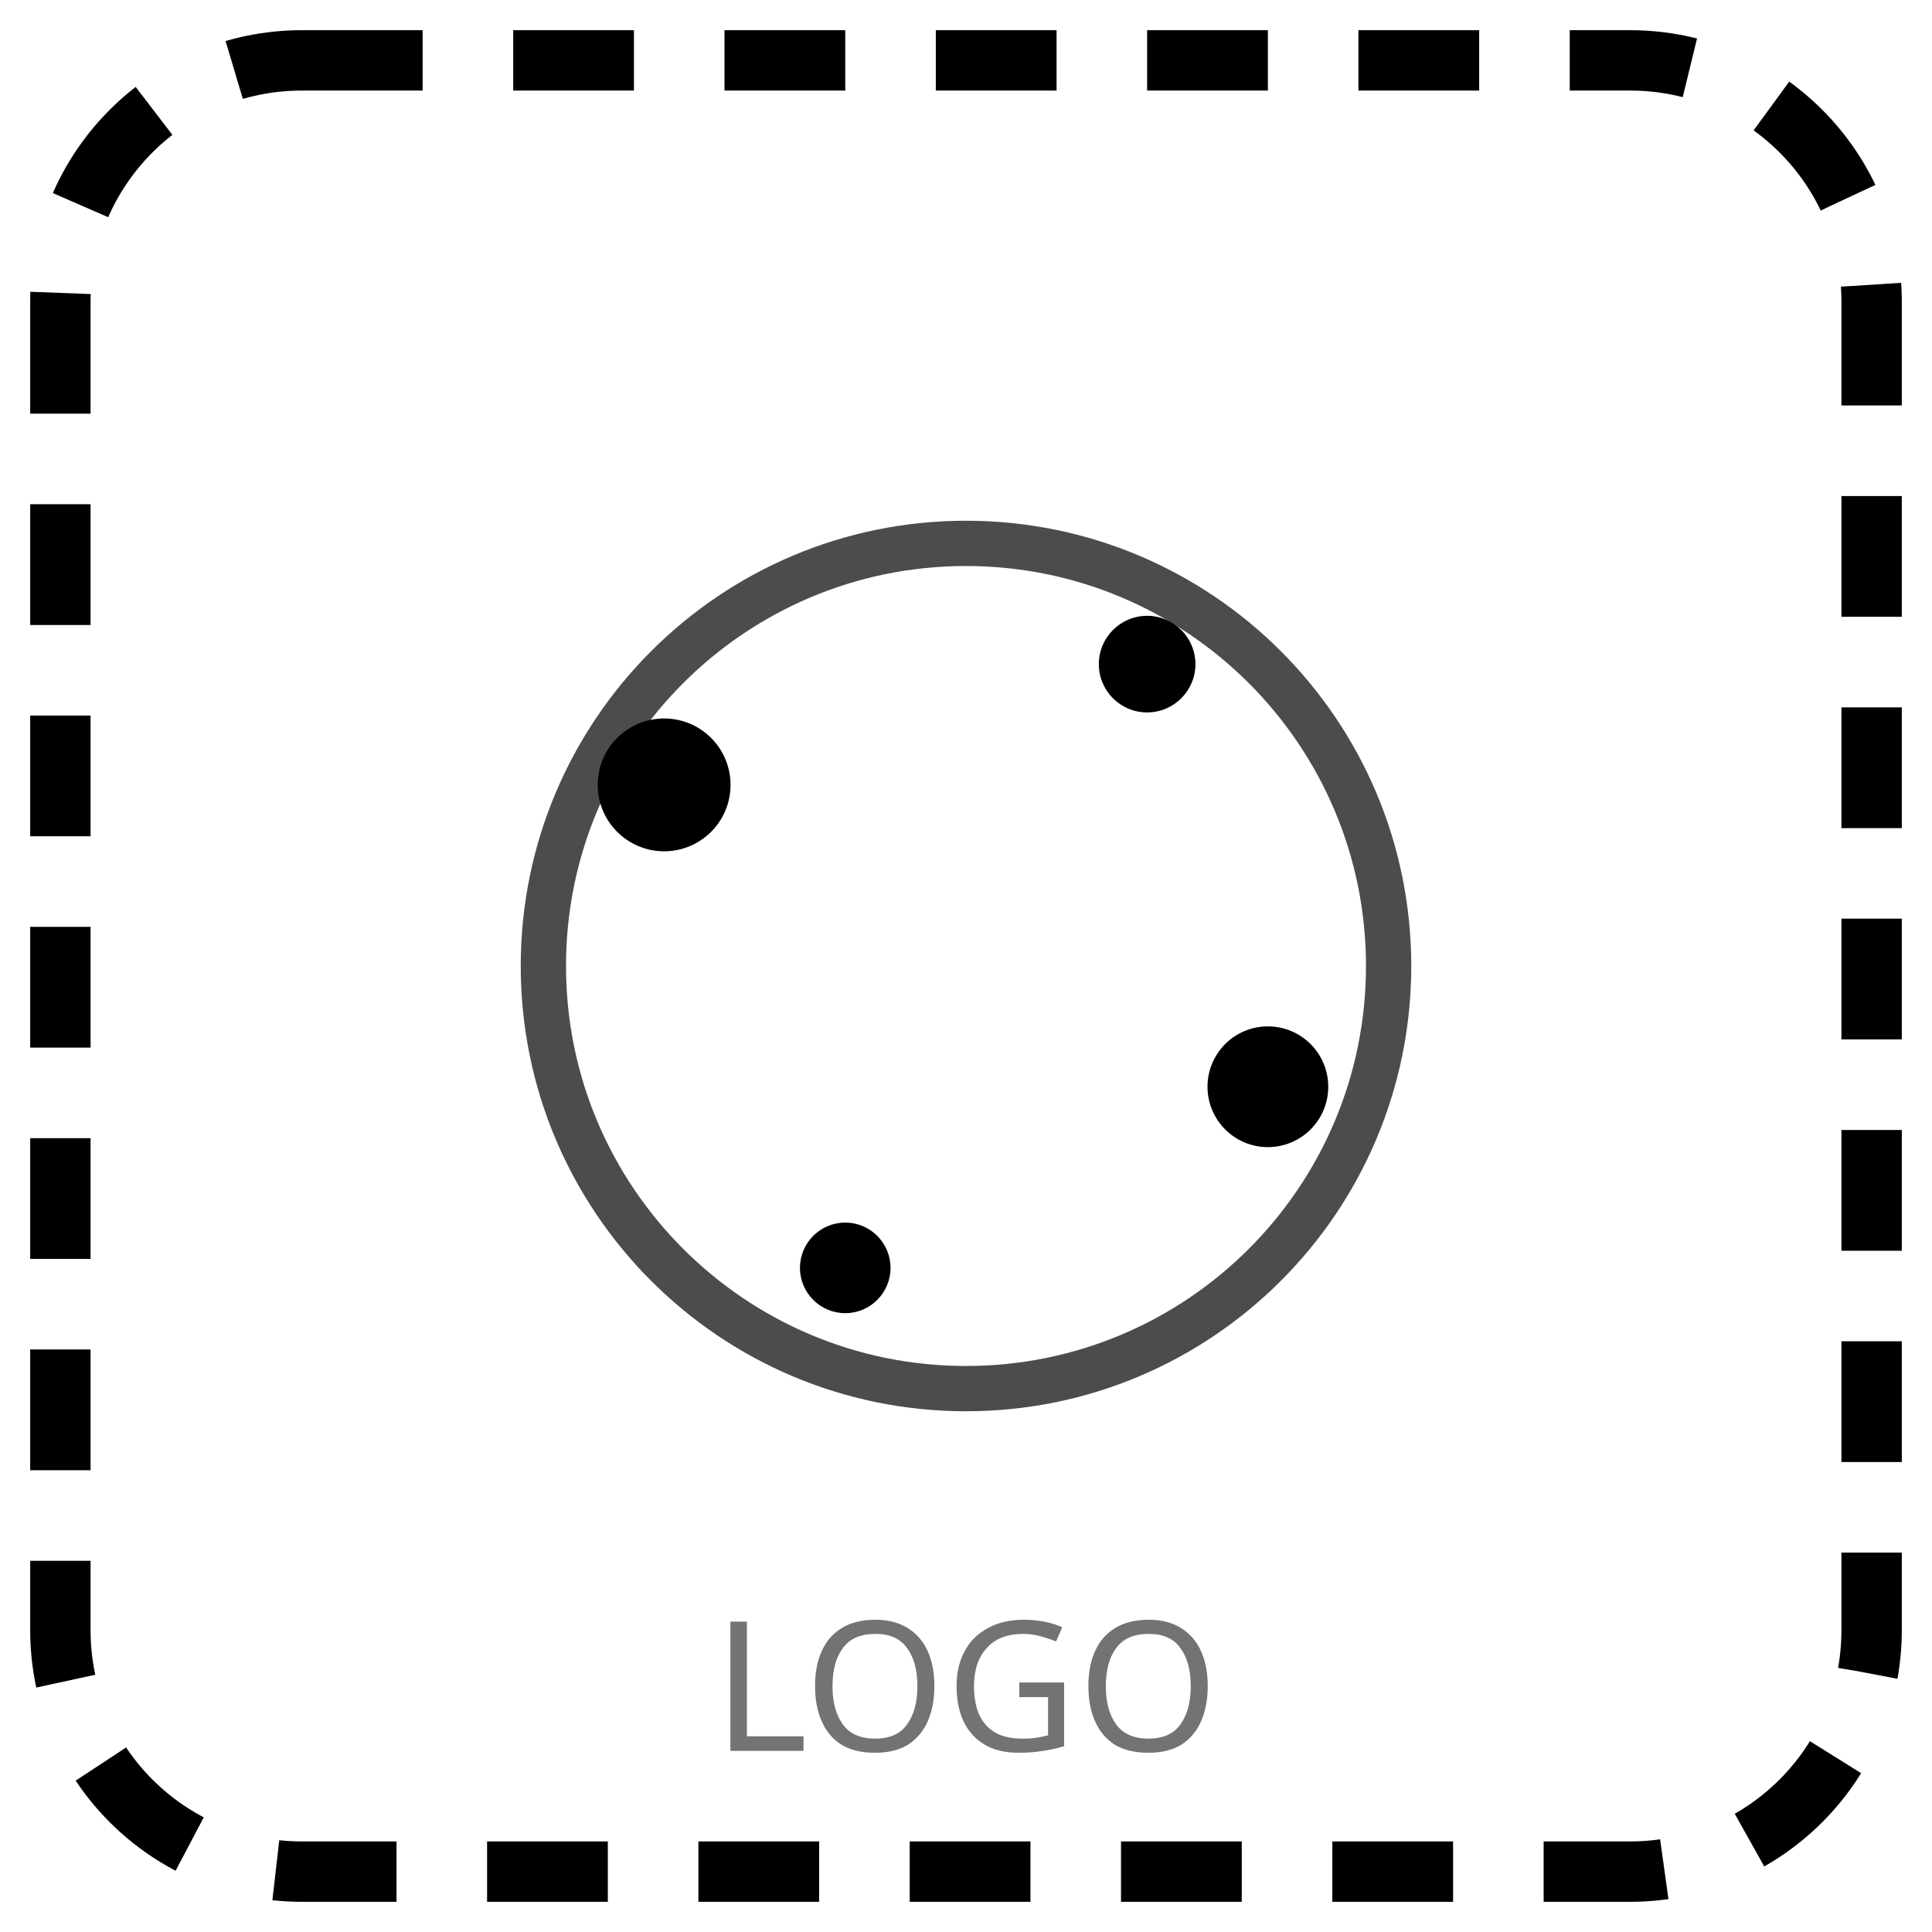
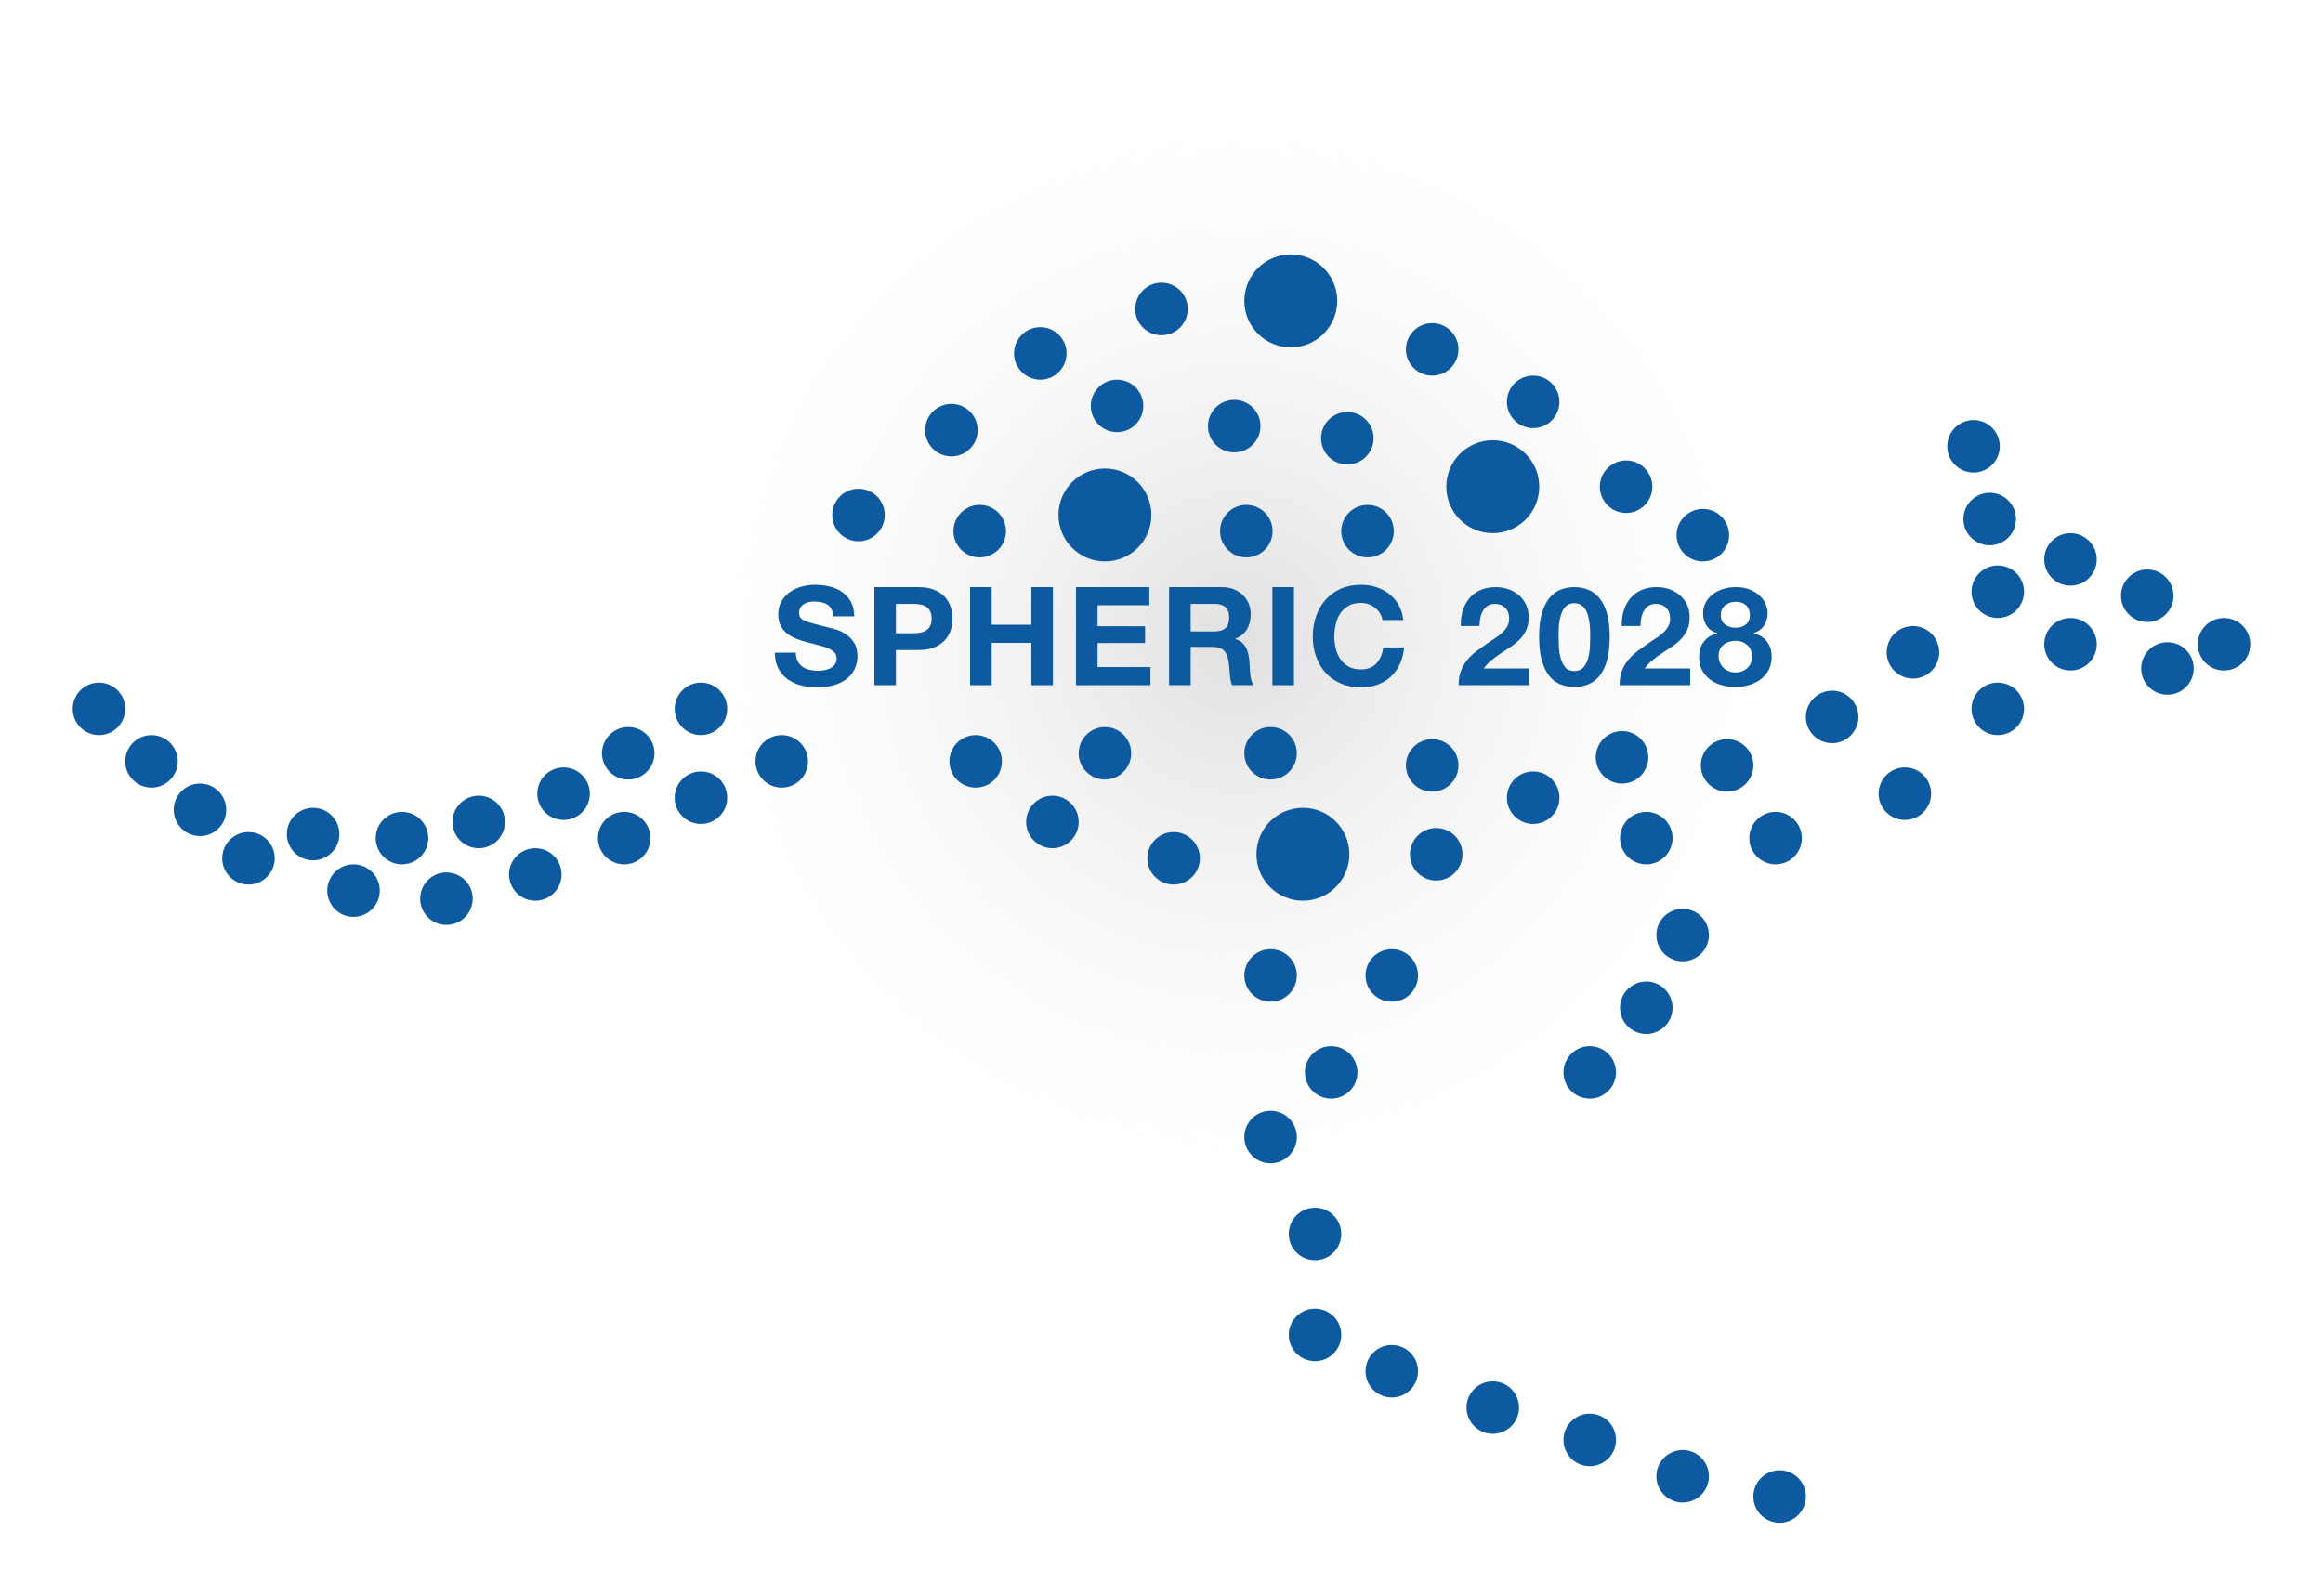
- <svg xmlns="http://www.w3.org/2000/svg" viewBox="0 0 64 64" role="img" aria-label="SPHERIC 2028 logo placeholder">
-   <rect x="2" y="2" width="60" height="60" rx="8" fill="none" stroke="currentColor" stroke-width="2" stroke-dasharray="4 3" />
-   <circle cx="32" cy="32" r="14" fill="none" stroke="currentColor" stroke-width="1.5" opacity="0.7" />
-   <circle cx="22" cy="26" r="2.2" fill="currentColor" />
-   <circle cx="38" cy="22" r="1.6" fill="currentColor" />
-   <circle cx="42" cy="36" r="2" fill="currentColor" />
-   <circle cx="28" cy="42" r="1.5" fill="currentColor" />
-   <text x="32" y="58" text-anchor="middle" font-family="system-ui, sans-serif" font-size="6" fill="currentColor" opacity="0.55">LOGO</text>
+ <svg xmlns="http://www.w3.org/2000/svg" viewBox="192 172 575 395" role="img" aria-label="SPHERIC 2028">
+   <defs>
+     <radialGradient id="halo" cx="498" cy="331" r="141" gradientUnits="userSpaceOnUse">
+       <stop offset="0%" stop-color="#c8c8c8" stop-opacity="0.55" />
+       <stop offset="55%" stop-color="#d8d8d8" stop-opacity="0.18" />
+       <stop offset="100%" stop-color="#ffffff" stop-opacity="0" />
+     </radialGradient>
+   </defs>
+   <circle cx="498" cy="331" r="141" fill="url(#halo)" />
+   <circle cx="346.5" cy="379.5" r="6.5" fill="#0d5aa0" />
+   <circle cx="216.5" cy="347.5" r="6.5" fill="#0d5aa0" />
+   <circle cx="229.5" cy="360.5" r="6.5" fill="#0d5aa0" />
+   <circle cx="241.5" cy="372.5" r="6.5" fill="#0d5aa0" />
+   <circle cx="253.5" cy="384.5" r="6.5" fill="#0d5aa0" />
+   <circle cx="269.5" cy="378.5" r="6.5" fill="#0d5aa0" />
+   <circle cx="279.5" cy="392.5" r="6.5" fill="#0d5aa0" />
+   <circle cx="291.5" cy="379.5" r="6.5" fill="#0d5aa0" />
+   <circle cx="302.5" cy="394.5" r="6.5" fill="#0d5aa0" />
+   <circle cx="310.5" cy="375.5" r="6.5" fill="#0d5aa0" />
+   <circle cx="324.5" cy="388.5" r="6.5" fill="#0d5aa0" />
+   <circle cx="331.5" cy="368.5" r="6.5" fill="#0d5aa0" />
+   <circle cx="347.5" cy="358.5" r="6.5" fill="#0d5aa0" />
+   <circle cx="365.5" cy="369.5" r="6.5" fill="#0d5aa0" />
+   <circle cx="365.5" cy="347.5" r="6.5" fill="#0d5aa0" />
+   <circle cx="385.5" cy="360.5" r="6.5" fill="#0d5aa0" />
+   <circle cx="404.5" cy="299.5" r="6.5" fill="#0d5aa0" />
+   <circle cx="433.5" cy="360.5" r="6.5" fill="#0d5aa0" />
+   <circle cx="452.5" cy="375.5" r="6.5" fill="#0d5aa0" />
+   <circle cx="465.5" cy="358.5" r="6.5" fill="#0d5aa0" />
+   <circle cx="482.5" cy="384.5" r="6.5" fill="#0d5aa0" />
+   <circle cx="506.5" cy="413.5" r="6.5" fill="#0d5aa0" />
+   <circle cx="536.5" cy="413.5" r="6.5" fill="#0d5aa0" />
+   <circle cx="521.5" cy="437.5" r="6.5" fill="#0d5aa0" />
+   <circle cx="506.5" cy="453.5" r="6.5" fill="#0d5aa0" />
+   <circle cx="517.5" cy="477.5" r="6.5" fill="#0d5aa0" />
+   <circle cx="517.5" cy="502.5" r="6.5" fill="#0d5aa0" />
+   <circle cx="536.5" cy="511.5" r="6.5" fill="#0d5aa0" />
+   <circle cx="561.5" cy="520.5" r="6.5" fill="#0d5aa0" />
+   <circle cx="585.5" cy="528.5" r="6.5" fill="#0d5aa0" />
+   <circle cx="608.5" cy="537.5" r="6.5" fill="#0d5aa0" />
+   <circle cx="632.5" cy="542.5" r="6.5" fill="#0d5aa0" />
+   <circle cx="680.5" cy="282.5" r="6.5" fill="#0d5aa0" />
+   <circle cx="684.5" cy="300.5" r="6.5" fill="#0d5aa0" />
+   <circle cx="704.5" cy="310.5" r="6.5" fill="#0d5aa0" />
+   <circle cx="723.5" cy="319.5" r="6.5" fill="#0d5aa0" />
+   <circle cx="742.5" cy="331.5" r="6.5" fill="#0d5aa0" />
+   <circle cx="728.5" cy="337.5" r="6.5" fill="#0d5aa0" />
+   <circle cx="704.5" cy="331.5" r="6.5" fill="#0d5aa0" />
+   <circle cx="686.5" cy="318.5" r="6.5" fill="#0d5aa0" />
+   <circle cx="686.5" cy="347.5" r="6.5" fill="#0d5aa0" />
+   <circle cx="585.5" cy="437.5" r="6.5" fill="#0d5aa0" />
+   <circle cx="599.5" cy="421.5" r="6.5" fill="#0d5aa0" />
+   <circle cx="608.5" cy="403.5" r="6.5" fill="#0d5aa0" />
+   <circle cx="599.5" cy="379.5" r="6.5" fill="#0d5aa0" />
+   <circle cx="631.5" cy="379.5" r="6.5" fill="#0d5aa0" />
+   <circle cx="506.5" cy="358.5" r="6.5" fill="#0d5aa0" />
+   <circle cx="547.5" cy="383.5" r="6.5" fill="#0d5aa0" />
+   <circle cx="546.5" cy="361.5" r="6.5" fill="#0d5aa0" />
+   <circle cx="571.5" cy="369.5" r="6.5" fill="#0d5aa0" />
+   <circle cx="663.5" cy="368.5" r="6.5" fill="#0d5aa0" />
+   <circle cx="665.5" cy="333.5" r="6.5" fill="#0d5aa0" />
+   <circle cx="645.5" cy="349.5" r="6.5" fill="#0d5aa0" />
+   <circle cx="594.5" cy="292.5" r="6.5" fill="#0d5aa0" />
+   <circle cx="479.5" cy="248.5" r="6.5" fill="#0d5aa0" />
+   <circle cx="546.5" cy="258.5" r="6.5" fill="#0d5aa0" />
+   <circle cx="468.5" cy="272.5" r="6.5" fill="#0d5aa0" />
+   <circle cx="561.5" cy="292.5" r="11.5" fill="#0d5aa0" />
+   <circle cx="514.5" cy="383.5" r="11.5" fill="#0d5aa0" />
+   <circle cx="530.5" cy="303.5" r="6.5" fill="#0d5aa0" />
+   <circle cx="465.5" cy="299.5" r="11.5" fill="#0d5aa0" />
+   <circle cx="511.5" cy="246.5" r="11.5" fill="#0d5aa0" />
+   <circle cx="593.5" cy="359.5" r="6.5" fill="#0d5aa0" />
+   <circle cx="619.5" cy="361.5" r="6.5" fill="#0d5aa0" />
+   <circle cx="427.5" cy="278.5" r="6.5" fill="#0d5aa0" />
+   <circle cx="434.5" cy="303.5" r="6.5" fill="#0d5aa0" />
+   <circle cx="449.5" cy="259.5" r="6.5" fill="#0d5aa0" />
+   <circle cx="500.5" cy="303.5" r="6.5" fill="#0d5aa0" />
+   <circle cx="613.5" cy="304.5" r="6.5" fill="#0d5aa0" />
+   <circle cx="571.5" cy="271.5" r="6.5" fill="#0d5aa0" />
+   <circle cx="497.5" cy="277.5" r="6.5" fill="#0d5aa0" />
+   <circle cx="525.5" cy="280.5" r="6.5" fill="#0d5aa0" />
+   <path d="M388.984 333.58H383.816Q383.782 335.824 384.632 337.456Q385.482 339.088 386.927 340.142Q388.372 341.196 390.259 341.689Q392.146 342.182 394.152 342.182Q396.634 342.182 398.521 341.604Q400.408 341.026 401.683 339.989Q402.958 338.952 403.604 337.524Q404.25 336.096 404.25 334.43Q404.25 332.39 403.383 331.081Q402.516 329.772 401.326 328.99Q400.136 328.208 398.929 327.851Q397.722 327.494 397.042 327.358Q394.764 326.78 393.353 326.406Q391.942 326.032 391.143 325.658Q390.344 325.284 390.072 324.842Q389.8 324.4 389.8 323.686Q389.8 322.904 390.14 322.394Q390.48 321.884 391.007 321.544Q391.534 321.204 392.18 321.068Q392.826 320.932 393.472 320.932Q394.458 320.932 395.291 321.102Q396.124 321.272 396.77 321.68Q397.416 322.088 397.807 322.802Q398.198 323.516 398.266 324.604H403.434Q403.434 322.496 402.635 321.017Q401.836 319.538 400.476 318.586Q399.116 317.634 397.365 317.209Q395.614 316.784 393.71 316.784Q392.078 316.784 390.446 317.226Q388.814 317.668 387.522 318.586Q386.23 319.504 385.431 320.881Q384.632 322.258 384.632 324.128Q384.632 325.794 385.261 326.967Q385.89 328.14 386.91 328.922Q387.93 329.704 389.222 330.197Q390.514 330.69 391.874 331.03Q393.2 331.404 394.492 331.71Q395.784 332.016 396.804 332.424Q397.824 332.832 398.453 333.444Q399.082 334.056 399.082 335.042Q399.082 335.96 398.606 336.555Q398.13 337.15 397.416 337.49Q396.702 337.83 395.886 337.949Q395.07 338.068 394.356 338.068Q393.302 338.068 392.316 337.813Q391.33 337.558 390.599 337.031Q389.868 336.504 389.426 335.654Q388.984 334.804 388.984 333.58Z" fill="#0d5aa0" />
+   <path d="M413.767 328.786V321.51H417.915Q418.833 321.51 419.683 321.646Q420.533 321.782 421.179 322.173Q421.825 322.564 422.216 323.278Q422.607 323.992 422.607 325.148Q422.607 326.304 422.216 327.018Q421.825 327.732 421.179 328.123Q420.533 328.514 419.683 328.65Q418.833 328.786 417.915 328.786ZM408.429 317.362V341.638H413.767V332.934H419.377Q421.655 332.934 423.253 332.271Q424.851 331.608 425.854 330.52Q426.857 329.432 427.316 328.021Q427.775 326.61 427.775 325.148Q427.775 323.652 427.316 322.258Q426.857 320.864 425.854 319.776Q424.851 318.688 423.253 318.025Q421.655 317.362 419.377 317.362Z" fill="#0d5aa0" />
+   <path d="M432.125 317.362V341.638H437.463V331.166H447.289V341.638H452.627V317.362H447.289V326.678H437.463V317.362Z" fill="#0d5aa0" />
+   <path d="M458.336 317.362V341.638H476.764V337.15H463.674V331.2H475.438V327.052H463.674V321.85H476.492V317.362Z" fill="#0d5aa0" />
+   <path d="M486.723 328.344V321.51H492.571Q494.407 321.51 495.325 322.309Q496.243 323.108 496.243 324.876Q496.243 326.712 495.325 327.528Q494.407 328.344 492.571 328.344ZM481.385 317.362V341.638H486.723V332.152H492.061Q494.067 332.152 494.951 333.036Q495.835 333.92 496.107 335.824Q496.311 337.286 496.413 338.884Q496.515 340.482 496.957 341.638H502.295Q501.921 341.128 501.734 340.397Q501.547 339.666 501.462 338.85Q501.377 338.034 501.343 337.252Q501.309 336.47 501.275 335.892Q501.207 334.974 501.02 334.056Q500.833 333.138 500.425 332.373Q500.017 331.608 499.371 331.047Q498.725 330.486 497.739 330.214V330.146Q499.779 329.33 500.68 327.766Q501.581 326.202 501.581 324.06Q501.581 322.666 501.088 321.459Q500.595 320.252 499.66 319.334Q498.725 318.416 497.416 317.889Q496.107 317.362 494.475 317.362Z" fill="#0d5aa0" />
+   <path d="M506.95 317.362V341.638H512.288V317.362Z" fill="#0d5aa0" />
+   <path d="M534.182 325.522H539.35Q539.112 323.414 538.194 321.782Q537.276 320.15 535.865 319.045Q534.454 317.94 532.669 317.362Q530.884 316.784 528.878 316.784Q526.09 316.784 523.863 317.77Q521.636 318.756 520.106 320.49Q518.576 322.224 517.76 324.553Q516.944 326.882 516.944 329.602Q516.944 332.254 517.76 334.549Q518.576 336.844 520.106 338.544Q521.636 340.244 523.863 341.213Q526.09 342.182 528.878 342.182Q531.122 342.182 532.992 341.502Q534.862 340.822 536.256 339.53Q537.65 338.238 538.5 336.402Q539.35 334.566 539.554 332.288H534.386Q534.08 334.736 532.703 336.232Q531.326 337.728 528.878 337.728Q527.076 337.728 525.818 337.031Q524.56 336.334 523.778 335.178Q522.996 334.022 522.639 332.577Q522.282 331.132 522.282 329.602Q522.282 328.004 522.639 326.508Q522.996 325.012 523.778 323.839Q524.56 322.666 525.818 321.969Q527.076 321.272 528.878 321.272Q529.864 321.272 530.765 321.595Q531.666 321.918 532.38 322.496Q533.094 323.074 533.57 323.839Q534.046 324.604 534.182 325.522Z" fill="#0d5aa0" />
+   <path d="M553.59 326.984H558.214Q558.214 326.032 558.401 325.063Q558.588 324.094 559.03 323.295Q559.472 322.496 560.203 322.003Q560.934 321.51 561.988 321.51Q563.552 321.51 564.555 322.479Q565.558 323.448 565.558 325.182Q565.558 326.27 565.065 327.12Q564.572 327.97 563.841 328.65Q563.11 329.33 562.226 329.891Q561.342 330.452 560.56 330.996Q559.03 332.05 557.653 333.07Q556.276 334.09 555.256 335.297Q554.236 336.504 553.641 338.034Q553.046 339.564 553.046 341.638H570.522V337.49H559.268Q560.152 336.266 561.308 335.348Q562.464 334.43 563.688 333.631Q564.912 332.832 566.119 332.016Q567.326 331.2 568.278 330.197Q569.23 329.194 569.808 327.902Q570.386 326.61 570.386 324.808Q570.386 323.074 569.723 321.68Q569.06 320.286 567.938 319.334Q566.816 318.382 565.337 317.872Q563.858 317.362 562.226 317.362Q560.084 317.362 558.435 318.093Q556.786 318.824 555.698 320.133Q554.61 321.442 554.066 323.193Q553.522 324.944 553.59 326.984Z" fill="#0d5aa0" />
+   <path d="M577.795 329.636Q577.795 329.024 577.812 328.157Q577.829 327.29 577.931 326.372Q578.033 325.454 578.271 324.553Q578.509 323.652 578.934 322.938Q579.359 322.224 580.022 321.782Q580.685 321.34 581.671 321.34Q582.657 321.34 583.337 321.782Q584.017 322.224 584.459 322.938Q584.901 323.652 585.122 324.553Q585.343 325.454 585.462 326.372Q585.581 327.29 585.598 328.157Q585.615 329.024 585.615 329.636Q585.615 330.656 585.547 332.101Q585.479 333.546 585.122 334.889Q584.765 336.232 583.966 337.184Q583.167 338.136 581.671 338.136Q580.209 338.136 579.427 337.184Q578.645 336.232 578.288 334.889Q577.931 333.546 577.863 332.101Q577.795 330.656 577.795 329.636ZM572.967 329.636Q572.967 333.206 573.664 335.603Q574.361 338 575.551 339.428Q576.741 340.856 578.322 341.468Q579.903 342.08 581.671 342.08Q583.473 342.08 585.054 341.468Q586.635 340.856 587.842 339.428Q589.049 338 589.746 335.603Q590.443 333.206 590.443 329.636Q590.443 326.168 589.746 323.805Q589.049 321.442 587.842 320.014Q586.635 318.586 585.054 317.974Q583.473 317.362 581.671 317.362Q579.903 317.362 578.322 317.974Q576.741 318.586 575.551 320.014Q574.361 321.442 573.664 323.805Q572.967 326.168 572.967 329.636Z" fill="#0d5aa0" />
+   <path d="M593.433 326.984H598.057Q598.057 326.032 598.244 325.063Q598.431 324.094 598.873 323.295Q599.315 322.496 600.046 322.003Q600.777 321.51 601.831 321.51Q603.395 321.51 604.398 322.479Q605.401 323.448 605.401 325.182Q605.401 326.27 604.908 327.12Q604.415 327.97 603.684 328.65Q602.953 329.33 602.069 329.891Q601.185 330.452 600.403 330.996Q598.873 332.05 597.496 333.07Q596.119 334.09 595.099 335.297Q594.079 336.504 593.484 338.034Q592.889 339.564 592.889 341.638H610.365V337.49H599.111Q599.995 336.266 601.151 335.348Q602.307 334.43 603.531 333.631Q604.755 332.832 605.962 332.016Q607.169 331.2 608.121 330.197Q609.073 329.194 609.651 327.902Q610.229 326.61 610.229 324.808Q610.229 323.074 609.566 321.68Q608.903 320.286 607.781 319.334Q606.659 318.382 605.18 317.872Q603.701 317.362 602.069 317.362Q599.927 317.362 598.278 318.093Q596.629 318.824 595.541 320.133Q594.453 321.442 593.909 323.193Q593.365 324.944 593.433 326.984Z" fill="#0d5aa0" />
+   <path d="M617.944 324.298Q617.944 323.482 618.233 322.87Q618.522 322.258 619.032 321.85Q619.542 321.442 620.205 321.221Q620.868 321 621.582 321Q622.704 321 623.401 321.34Q624.098 321.68 624.489 322.19Q624.88 322.7 625.016 323.261Q625.152 323.822 625.152 324.298Q625.152 325.828 624.132 326.627Q623.112 327.426 621.582 327.426Q620.12 327.426 619.032 326.627Q617.944 325.828 617.944 324.298ZM613.558 323.856Q613.558 325.624 614.442 326.95Q615.326 328.276 617.06 328.752V328.82Q614.918 329.33 613.745 330.86Q612.572 332.39 612.572 334.668Q612.572 336.606 613.337 338.0Q614.102 339.394 615.377 340.312Q616.652 341.23 618.267 341.655Q619.882 342.08 621.616 342.08Q623.282 342.08 624.88 341.621Q626.478 341.162 627.736 340.244Q628.994 339.326 629.759 337.932Q630.524 336.538 630.524 334.634Q630.524 332.39 629.368 330.843Q628.212 329.296 626.07 328.82V328.752Q627.804 328.174 628.671 326.848Q629.538 325.522 629.538 323.754Q629.538 322.87 629.13 321.765Q628.722 320.66 627.787 319.691Q626.852 318.722 625.322 318.042Q623.792 317.362 621.582 317.362Q620.12 317.362 618.692 317.77Q617.264 318.178 616.125 318.994Q614.986 319.81 614.272 321.034Q613.558 322.258 613.558 323.856ZM617.4 334.43Q617.4 332.594 618.624 331.625Q619.848 330.656 621.616 330.656Q622.466 330.656 623.197 330.928Q623.928 331.2 624.489 331.71Q625.05 332.22 625.373 332.917Q625.696 333.614 625.696 334.464Q625.696 335.348 625.39 336.096Q625.084 336.844 624.523 337.371Q623.962 337.898 623.231 338.187Q622.5 338.476 621.616 338.476Q620.766 338.476 619.984 338.187Q619.202 337.898 618.641 337.371Q618.08 336.844 617.74 336.096Q617.4 335.348 617.4 334.43Z" fill="#0d5aa0" />
</svg>
